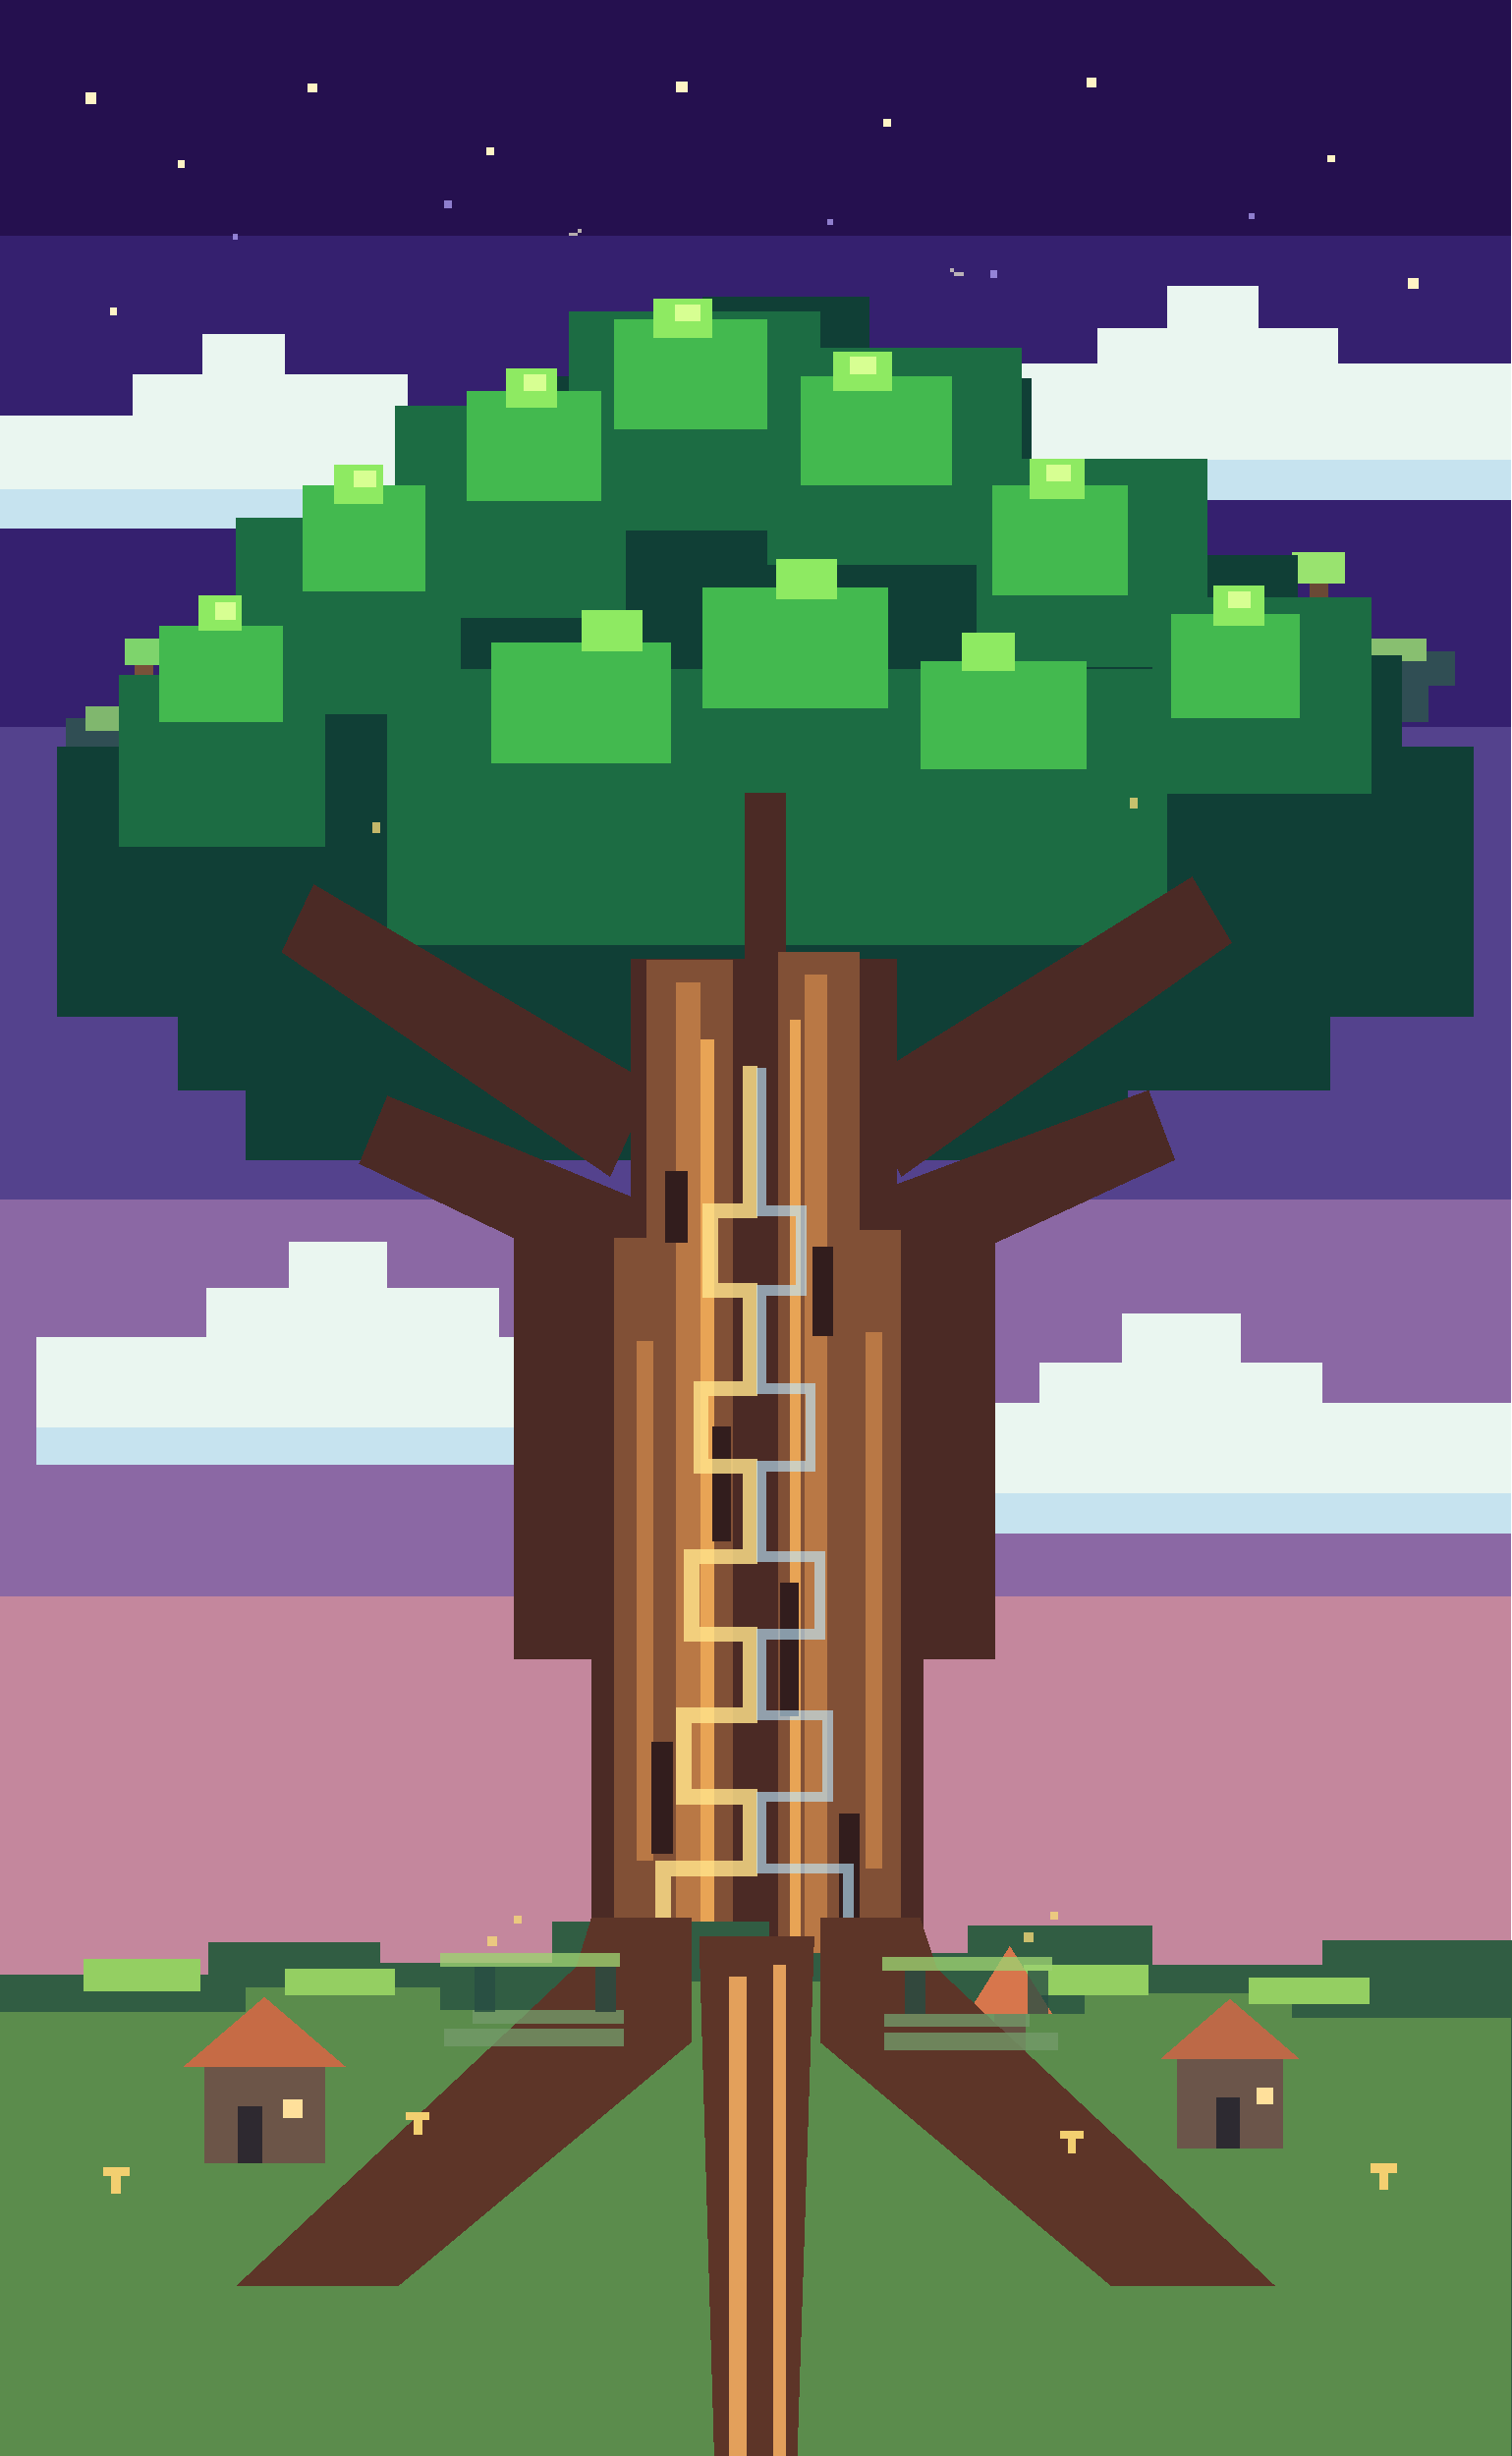
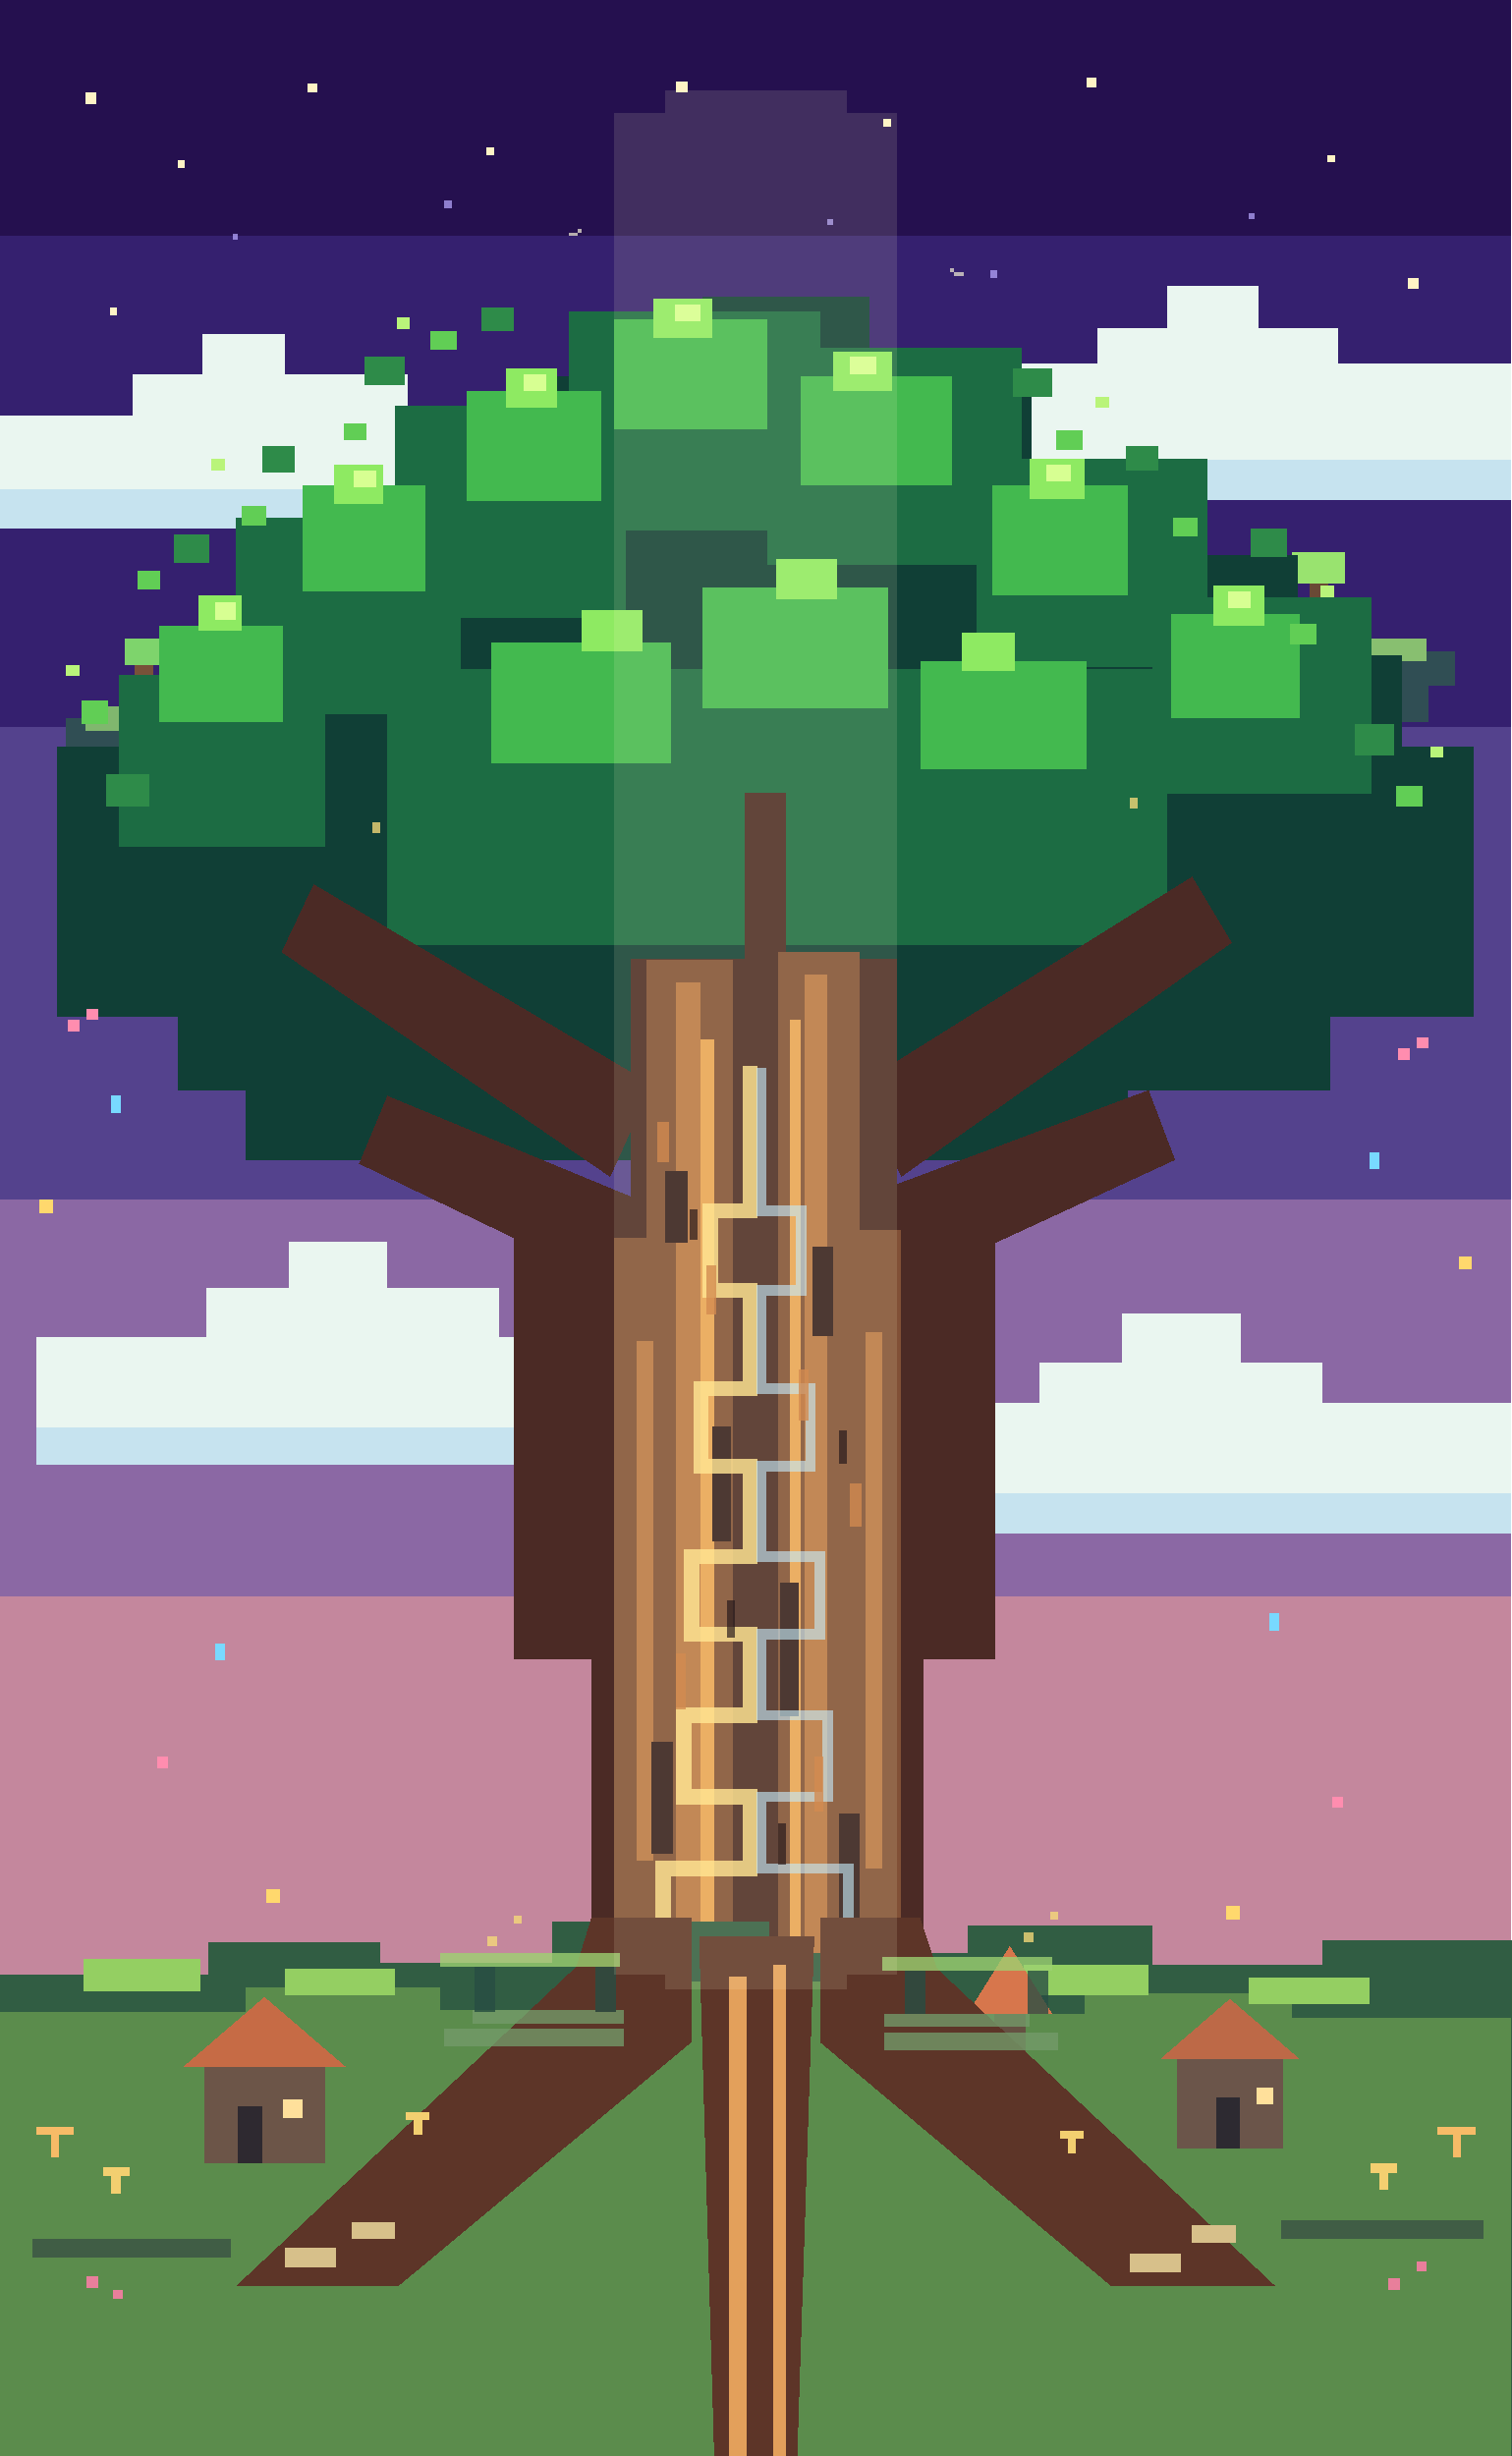
<svg xmlns="http://www.w3.org/2000/svg" viewBox="0 0 1600 2600" role="img" aria-labelledby="title desc" shape-rendering="crispEdges">
  <rect width="1600" height="2600" fill="#25104f" />
  <rect y="250" width="1600" height="520" fill="#35206f" />
  <rect y="770" width="1600" height="500" fill="#54428d" />
  <rect y="1270" width="1600" height="420" fill="#8b68a4" />
  <rect y="1690" width="1600" height="420" fill="#c4879d" />
  <rect y="2110" width="1600" height="490" fill="#e4a379" />
  <g fill="#fff3c5">
    <rect x="90" y="98" width="12" height="12" />
    <rect x="188" y="170" width="8" height="8" />
    <rect x="326" y="88" width="10" height="10" />
    <rect x="515" y="156" width="8" height="8" />
    <rect x="716" y="86" width="12" height="12" />
    <rect x="935" y="126" width="8" height="8" />
    <rect x="1150" y="82" width="11" height="11" />
    <rect x="1405" y="164" width="8" height="8" />
    <rect x="1490" y="294" width="12" height="12" />
    <rect x="116" y="326" width="8" height="8" />
  </g>
  <g fill="#b8a9ff" opacity=".72">
    <rect x="246" y="248" width="6" height="6" />
    <rect x="470" y="212" width="8" height="8" />
    <rect x="876" y="232" width="6" height="6" />
    <rect x="1048" y="286" width="8" height="8" />
    <rect x="1322" y="226" width="6" height="6" />
  </g>
  <g fill="#eaf6f0">
    <path d="M0 440h140v-44h74v-42h88v42h130v44h120v78H0z" />
    <path d="M1050 385h112v-38h74v-44h96v44h84v38h184v102h-550z" />
    <path d="M38 1415h180v-52h88v-48h104v48h118v52h106v96H38z" />
    <path d="M980 1485h120v-42h88v-52h126v52h86v42h200v96H980z" />
  </g>
  <g fill="#c6e3ef">
    <rect x="0" y="518" width="552" height="42" />
    <rect x="1050" y="487" width="550" height="42" />
    <rect x="38" y="1511" width="596" height="40" />
    <rect x="980" y="1581" width="620" height="42" />
  </g>
  <g>
    <path d="M70 760h286v38h-34v34h-54v28H124v-28H92v-34H70z" fill="#304e54" />
    <path d="M90 748h246v26H90z" fill="#80b76e" />
    <rect x="142" y="704" width="20" height="44" fill="#785239" />
    <rect x="132" y="676" width="42" height="28" fill="#7ed46c" />
    <rect x="196" y="716" width="14" height="32" fill="#6f4b36" />
    <rect x="188" y="694" width="32" height="24" fill="#a0e57c" />
    <path d="M1240 690h300v36h-28v38h-62v32h-142v-32h-48v-38h-20z" fill="#304e54" />
    <path d="M1260 676h250v24h-250z" fill="#88bf70" />
    <rect x="1386" y="616" width="20" height="60" fill="#6a4935" />
    <rect x="1368" y="584" width="56" height="34" fill="#99e36f" />
  </g>
  <g fill="#103f36">
    <path d="M60 790h116v-96h112v-106h130v-94h154v-96h172v-84h176v86h172v94h154v94h128v106h110v96h76v286h-152v78h-214v74h-934v-74H188v-78H60z" />
  </g>
  <g fill="#1c6c43">
    <rect x="126" y="714" width="218" height="182" />
    <rect x="250" y="548" width="238" height="208" />
    <rect x="418" y="430" width="244" height="224" />
    <rect x="602" y="330" width="266" height="232" />
    <rect x="812" y="368" width="270" height="230" />
    <rect x="1034" y="486" width="244" height="220" />
    <rect x="1220" y="632" width="232" height="208" />
    <rect x="410" y="708" width="826" height="292" />
  </g>
  <g fill="#43b94f">
    <rect x="168" y="662" width="132" height="102" />
    <rect x="320" y="514" width="130" height="112" />
    <rect x="494" y="414" width="142" height="116" />
    <rect x="650" y="338" width="162" height="116" />
    <rect x="848" y="398" width="160" height="116" />
    <rect x="1050" y="514" width="144" height="116" />
    <rect x="1240" y="650" width="136" height="110" />
    <rect x="520" y="680" width="190" height="128" />
    <rect x="744" y="622" width="196" height="128" />
    <rect x="974" y="700" width="176" height="114" />
  </g>
  <g fill="#8eea62">
    <rect x="210" y="630" width="46" height="38" />
    <rect x="354" y="492" width="52" height="42" />
    <rect x="536" y="390" width="54" height="42" />
    <rect x="692" y="316" width="62" height="42" />
    <rect x="882" y="372" width="62" height="42" />
    <rect x="1090" y="486" width="58" height="42" />
    <rect x="1284" y="620" width="54" height="42" />
    <rect x="616" y="646" width="64" height="44" />
    <rect x="822" y="592" width="64" height="42" />
    <rect x="1018" y="670" width="56" height="40" />
  </g>
  <g fill="#d7ff92">
    <rect x="228" y="638" width="22" height="18" />
    <rect x="374" y="498" width="24" height="18" />
    <rect x="554" y="396" width="24" height="18" />
    <rect x="714" y="322" width="28" height="18" />
    <rect x="900" y="378" width="28" height="18" />
    <rect x="1108" y="492" width="26" height="18" />
    <rect x="1300" y="626" width="24" height="18" />
  </g>
  <g fill="#4b2a25">
    <path d="M668 1015h120v-176h44v176h118v290h104v452h-76v470H626v-470h-82v-452h124z" />
    <path d="M690 1148L332 936l-34 72 348 238z" />
    <path d="M910 1148l352-220 42 70-350 248z" />
    <path d="M700 1280L410 1160l-30 72 300 144z" />
    <path d="M900 1272l316-118 28 74-316 146z" />
  </g>
  <g fill="#815036">
    <rect x="684" y="1016" width="92" height="1110" />
    <rect x="824" y="1008" width="86" height="1118" />
    <rect x="650" y="1310" width="52" height="748" />
    <rect x="900" y="1302" width="54" height="756" />
  </g>
  <g fill="#b97845">
    <rect x="716" y="1040" width="26" height="1060" />
    <rect x="852" y="1032" width="24" height="1080" />
    <rect x="674" y="1420" width="18" height="550" />
    <rect x="916" y="1410" width="18" height="568" />
  </g>
  <g fill="#e8a455">
    <rect x="742" y="1100" width="14" height="950" />
    <rect x="836" y="1080" width="12" height="980" />
  </g>
  <g fill="#321d1d">
    <rect x="704" y="1240" width="24" height="76" />
    <rect x="860" y="1320" width="22" height="94" />
    <rect x="754" y="1510" width="20" height="122" />
    <rect x="826" y="1675" width="20" height="142" />
    <rect x="690" y="1844" width="22" height="118" />
    <rect x="888" y="1920" width="22" height="126" />
  </g>
  <g fill="none" stroke-linecap="square">
    <path d="M756 2218h-72v-72h-54v-90h72v-78h92v-76h-70v-86h70v-86h-62v-82h62v-96h-52v-82h52v-104h-42v-84h42v-146" stroke="#ffe28a" stroke-width="16" opacity=".82" />
    <path d="M846 2218h70v-72h54v-90h-72v-78h-92v-76h70v-86h-70v-86h62v-82h-62v-96h52v-82h-52v-104h42v-84h-42v-146" stroke="#bde8ff" stroke-width="11" opacity=".62" />
  </g>
  <path d="M0 2090h220v-34h182v22h182v-44h230v34h210v-30h196v42h180v-26h220v546H0z" fill="#315d43" />
  <path d="M0 2130h260v-26h206v24h214v-30h254v34h214v-22h220v26h232v464H0z" fill="#5b8c4c" />
  <g fill="#94cf62">
    <rect x="88" y="2074" width="124" height="34" />
    <rect x="302" y="2084" width="116" height="28" />
    <rect x="1084" y="2080" width="132" height="32" />
    <rect x="1322" y="2094" width="128" height="28" />
  </g>
  <g>
    <rect x="216" y="2188" width="128" height="102" fill="#6c5548" />
    <path d="M194 2188h172l-86-74z" fill="#c66b45" />
    <rect x="252" y="2230" width="26" height="60" fill="#2e2930" />
    <rect x="300" y="2222" width="20" height="20" fill="#ffe09b" />
    <rect x="1246" y="2180" width="112" height="94" fill="#6b554a" />
    <path d="M1228 2180h148l-74-64z" fill="#bd6947" />
    <rect x="1288" y="2220" width="24" height="54" fill="#2d2a31" />
    <rect x="1330" y="2210" width="18" height="18" fill="#ffe09b" />
    <rect x="1052" y="2132" width="34" height="158" fill="#655142" />
    <path d="M1024 2132h90l-45-72z" fill="#d7764c" />
    <rect x="1062" y="2166" width="14" height="14" fill="#ffe09b" />
  </g>
  <g fill="#5d3528">
    <path d="M626 2030h106v132L422 2420H250l360-338z" />
    <path d="M868 2030h106l18 54 358 336h-174L868 2162z" />
    <path d="M740 2050h122l-18 550H756z" />
  </g>
  <g fill="#e3a05b">
    <rect x="772" y="2092" width="18" height="508" />
    <rect x="818" y="2080" width="14" height="520" />
  </g>
  <g fill="#f3cf70">
    <rect x="118" y="2304" width="10" height="18" />
    <rect x="109" y="2294" width="28" height="10" />
    <rect x="1460" y="2300" width="10" height="18" />
    <rect x="1451" y="2290" width="28" height="10" />
    <rect x="438" y="2244" width="9" height="16" />
    <rect x="430" y="2236" width="25" height="8" />
    <rect x="1130" y="2264" width="9" height="16" />
    <rect x="1122" y="2256" width="25" height="8" />
  </g>
  <g opacity=".78">
    <g fill="#f6da79">
      <rect x="516" y="2050" width="10" height="10" />
      <rect x="544" y="2028" width="8" height="8" />
      <rect x="1084" y="2046" width="10" height="10" />
      <rect x="1112" y="2024" width="8" height="8" />
      <rect x="394" y="870" width="8" height="12" />
      <rect x="1196" y="844" width="8" height="12" />
    </g>
    <g fill="#739a69">
      <rect x="470" y="2148" width="190" height="18" />
      <rect x="500" y="2128" width="160" height="14" />
      <rect x="936" y="2152" width="184" height="18" />
      <rect x="936" y="2132" width="154" height="14" />
    </g>
    <g fill="#264d42">
      <rect x="502" y="2082" width="22" height="48" />
      <rect x="630" y="2082" width="22" height="48" />
      <rect x="958" y="2086" width="22" height="46" />
      <rect x="1088" y="2086" width="22" height="46" />
    </g>
    <g fill="#9cd271">
      <rect x="466" y="2068" width="190" height="14" />
      <rect x="934" y="2072" width="180" height="14" />
    </g>
  </g>
  <g fill="#f4f0d6" opacity=".7">
    <rect x="602" y="246" width="10" height="4" />
    <rect x="612" y="242" width="4" height="4" />
    <rect x="1010" y="288" width="10" height="4" />
    <rect x="1006" y="284" width="4" height="4" />
  </g>
+   <g id="refinement-heaven-20261003">
+     <g opacity=".13" fill="#fff4cc">
+       <rect x="650" y="120" width="300" height="1970" />
+       <rect x="704" y="96" width="192" height="2010" />
+     </g>
+     <g fill="#2e8b49">
+       <rect x="112" y="820" width="46" height="34" />
+       <rect x="184" y="566" width="38" height="30" />
+       <rect x="278" y="472" width="34" height="28" />
+       <rect x="386" y="378" width="42" height="30" />
+       <rect x="510" y="326" width="34" height="24" />
+       <rect x="1072" y="390" width="42" height="30" />
+       <rect x="1192" y="472" width="34" height="26" />
+       <rect x="1324" y="560" width="38" height="30" />
+       <rect x="1434" y="766" width="42" height="34" />
+     </g>
+     <g fill="#61ce55">
+       <rect x="86" y="742" width="28" height="24" />
+       <rect x="146" y="604" width="24" height="20" />
+       <rect x="256" y="536" width="26" height="20" />
+       <rect x="364" y="448" width="24" height="18" />
+       <rect x="456" y="350" width="28" height="20" />
+       <rect x="1118" y="456" width="28" height="20" />
+       <rect x="1242" y="548" width="26" height="20" />
+       <rect x="1366" y="660" width="28" height="22" />
+       <rect x="1478" y="832" width="28" height="22" />
+     </g>
+     <g fill="#b9f47a">
+       <rect x="70" y="704" width="14" height="12" />
+       <rect x="224" y="486" width="14" height="12" />
+       <rect x="420" y="336" width="14" height="12" />
+       <rect x="1160" y="420" width="14" height="12" />
+       <rect x="1398" y="620" width="14" height="12" />
+       <rect x="1514" y="790" width="14" height="12" />
+     </g>
+     <g>
+       <g fill="#ff8daf">
+         <rect x="72" y="1080" width="12" height="12" />
+         <rect x="92" y="1068" width="12" height="12" />
+         <rect x="1480" y="1110" width="12" height="12" />
+         <rect x="1500" y="1098" width="12" height="12" />
+         <rect x="166" y="1860" width="12" height="12" />
+         <rect x="1410" y="1902" width="12" height="12" />
+       </g>
+       <g fill="#78d9ff">
+         <rect x="118" y="1160" width="10" height="18" />
+         <rect x="1450" y="1220" width="10" height="18" />
+         <rect x="228" y="1740" width="10" height="18" />
+         <rect x="1344" y="1708" width="10" height="18" />
+       </g>
+       <g fill="#ffd86d">
+         <rect x="42" y="1270" width="14" height="14" />
+         <rect x="1544" y="1330" width="14" height="14" />
+         <rect x="282" y="2000" width="14" height="14" />
+         <rect x="1298" y="2018" width="14" height="14" />
+       </g>
+     </g>
+     <g fill="#d28b4f" opacity=".78">
+       <rect x="696" y="1188" width="12" height="42" />
+       <rect x="748" y="1340" width="10" height="52" />
+       <rect x="846" y="1450" width="10" height="54" />
+       <rect x="900" y="1570" width="12" height="46" />
+       <rect x="716" y="1750" width="10" height="60" />
+       <rect x="862" y="1860" width="10" height="58" />
+     </g>
+     <g fill="#24171a" opacity=".68">
+       <rect x="730" y="1280" width="8" height="32" />
+       <rect x="888" y="1514" width="8" height="36" />
+       <rect x="770" y="1694" width="8" height="40" />
+       <rect x="824" y="1930" width="8" height="44" />
+     </g>
+     <g fill="#405d45">
+       <rect x="34" y="2370" width="210" height="20" />
+       <rect x="1356" y="2350" width="214" height="20" />
+     </g>
+     <g fill="#d7c08a">
+       <rect x="302" y="2380" width="54" height="20" />
+       <rect x="372" y="2352" width="46" height="18" />
+       <rect x="1196" y="2386" width="54" height="20" />
+       <rect x="1262" y="2356" width="46" height="18" />
+     </g>
+     <g fill="#f7bb67">
+       <rect x="54" y="2260" width="8" height="24" />
+       <rect x="38" y="2252" width="40" height="8" />
+       <rect x="1538" y="2260" width="8" height="24" />
+       <rect x="1522" y="2252" width="40" height="8" />
+     </g>
+     <g fill="#e87f9b">
+       <rect x="92" y="2410" width="12" height="12" />
+       <rect x="120" y="2424" width="10" height="10" />
+       <rect x="1470" y="2412" width="12" height="12" />
+       <rect x="1500" y="2394" width="10" height="10" />
+     </g>
+   </g>
</svg>
